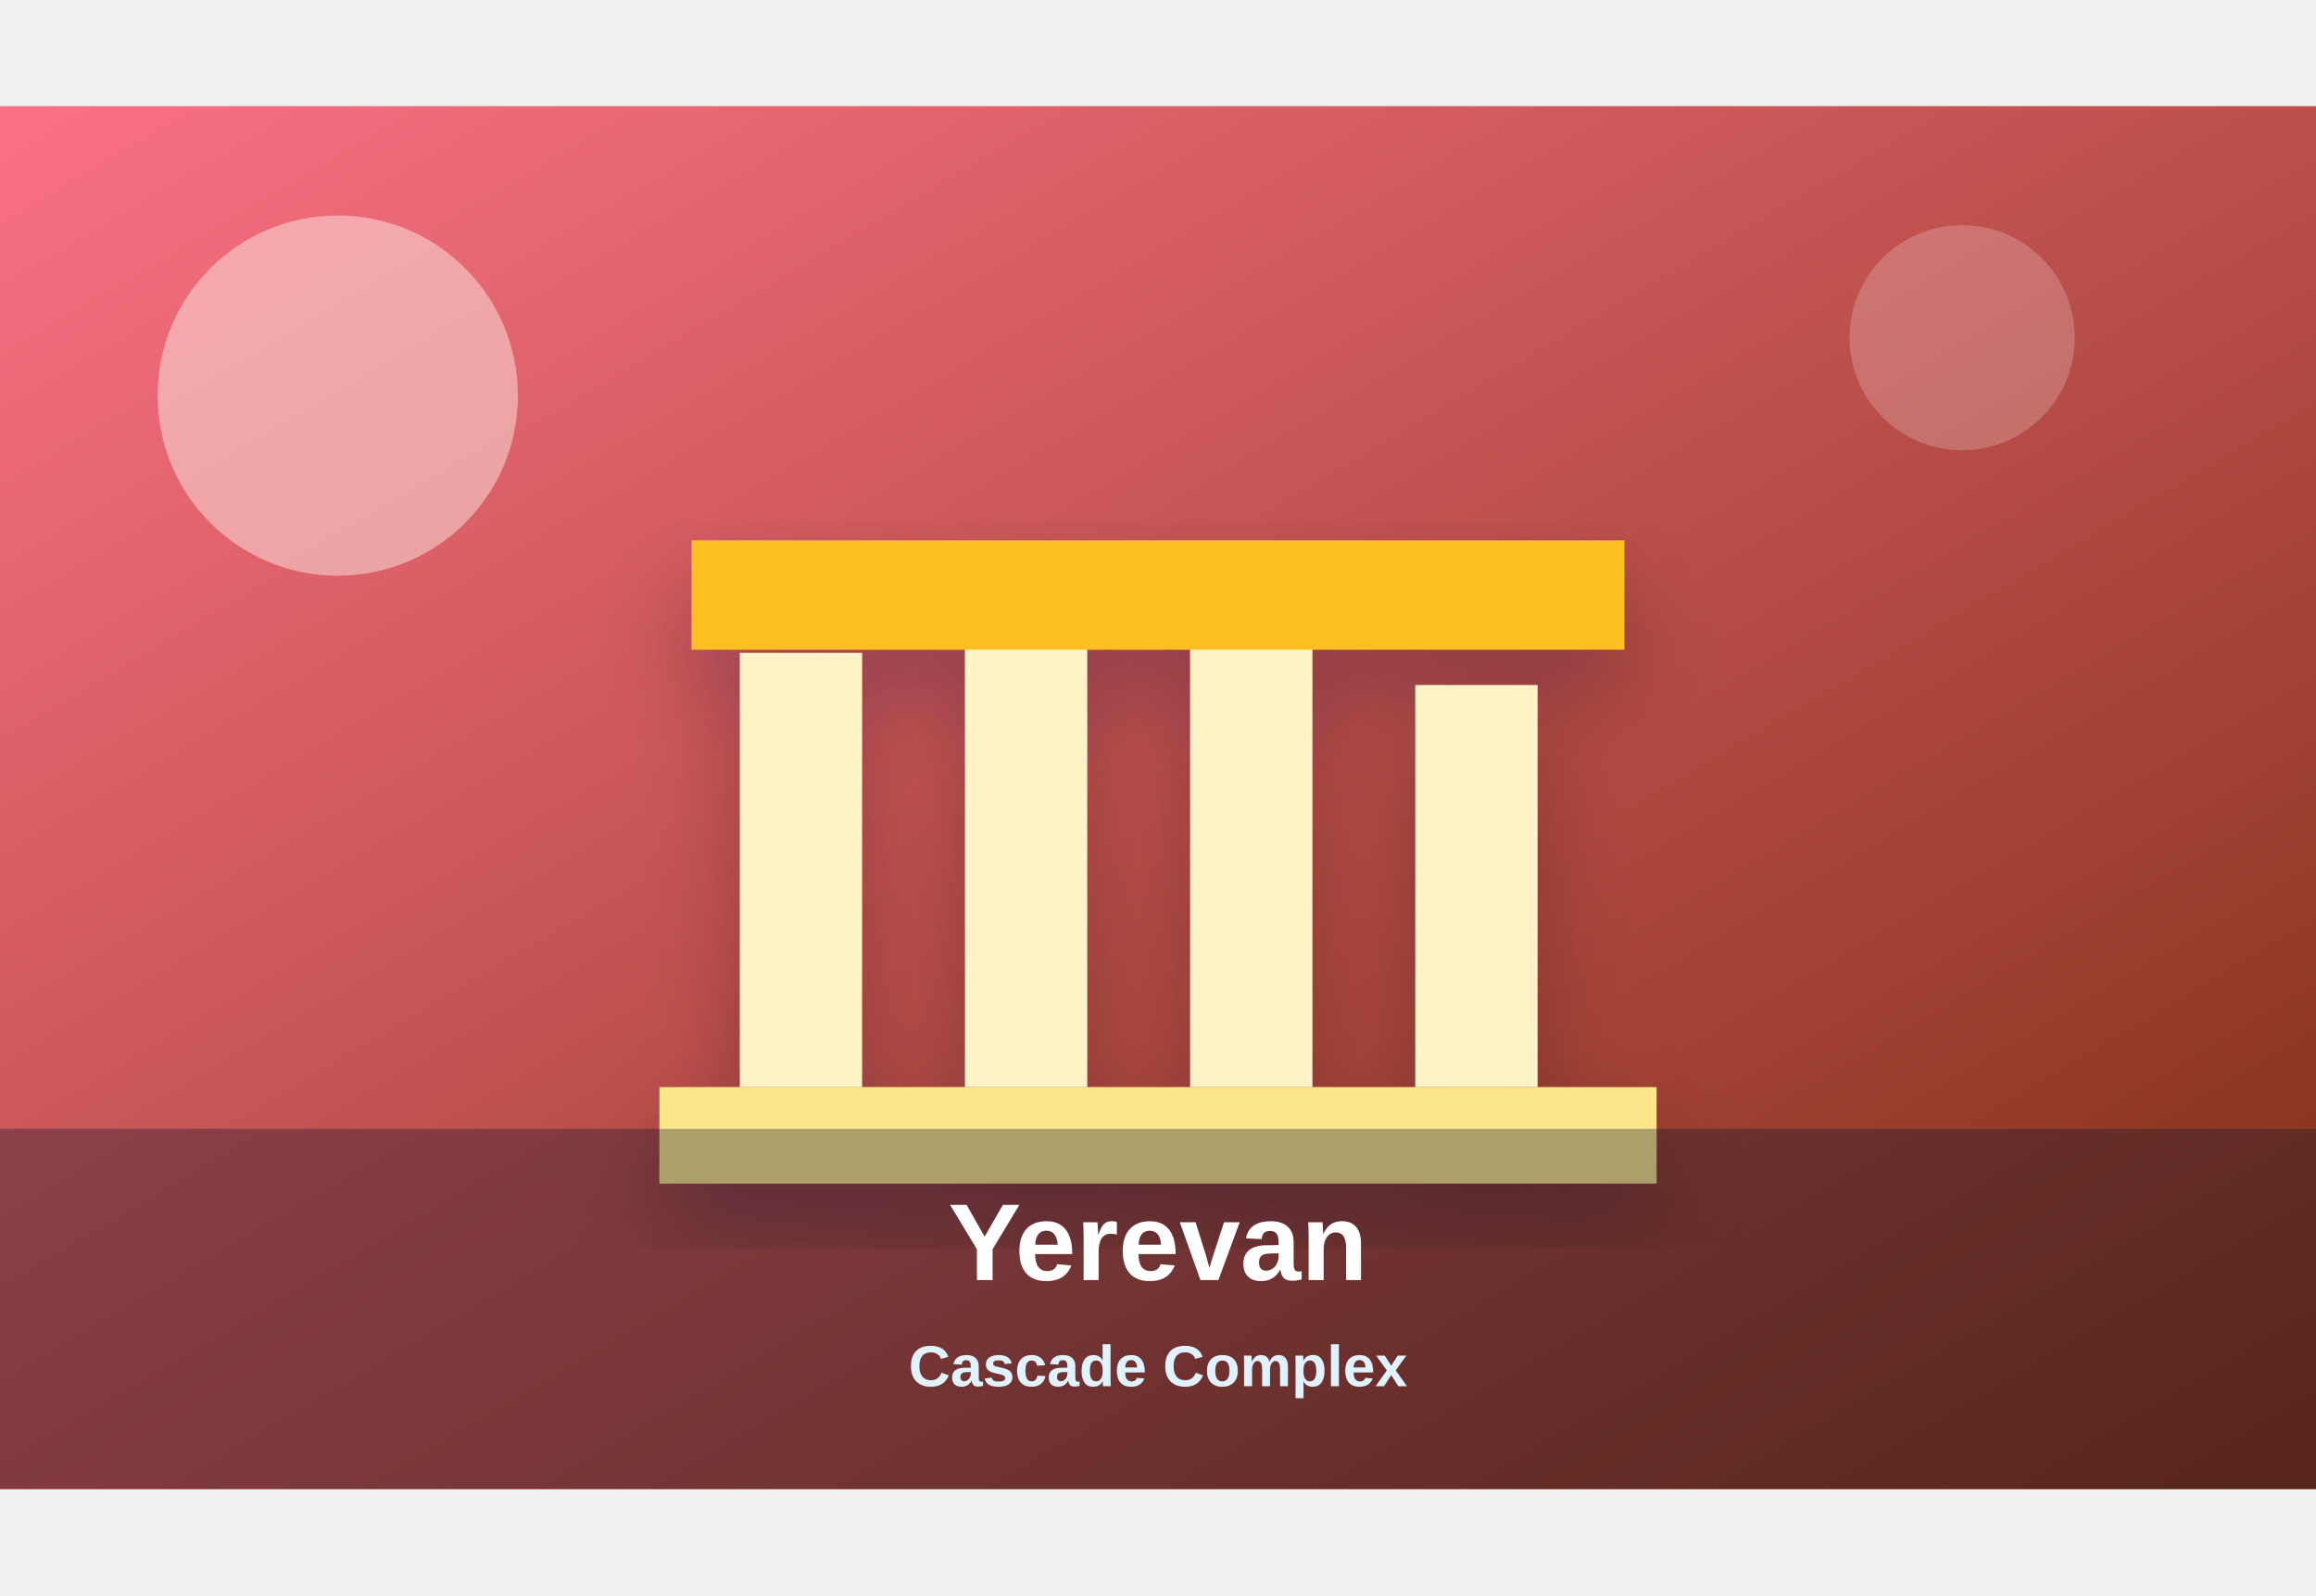
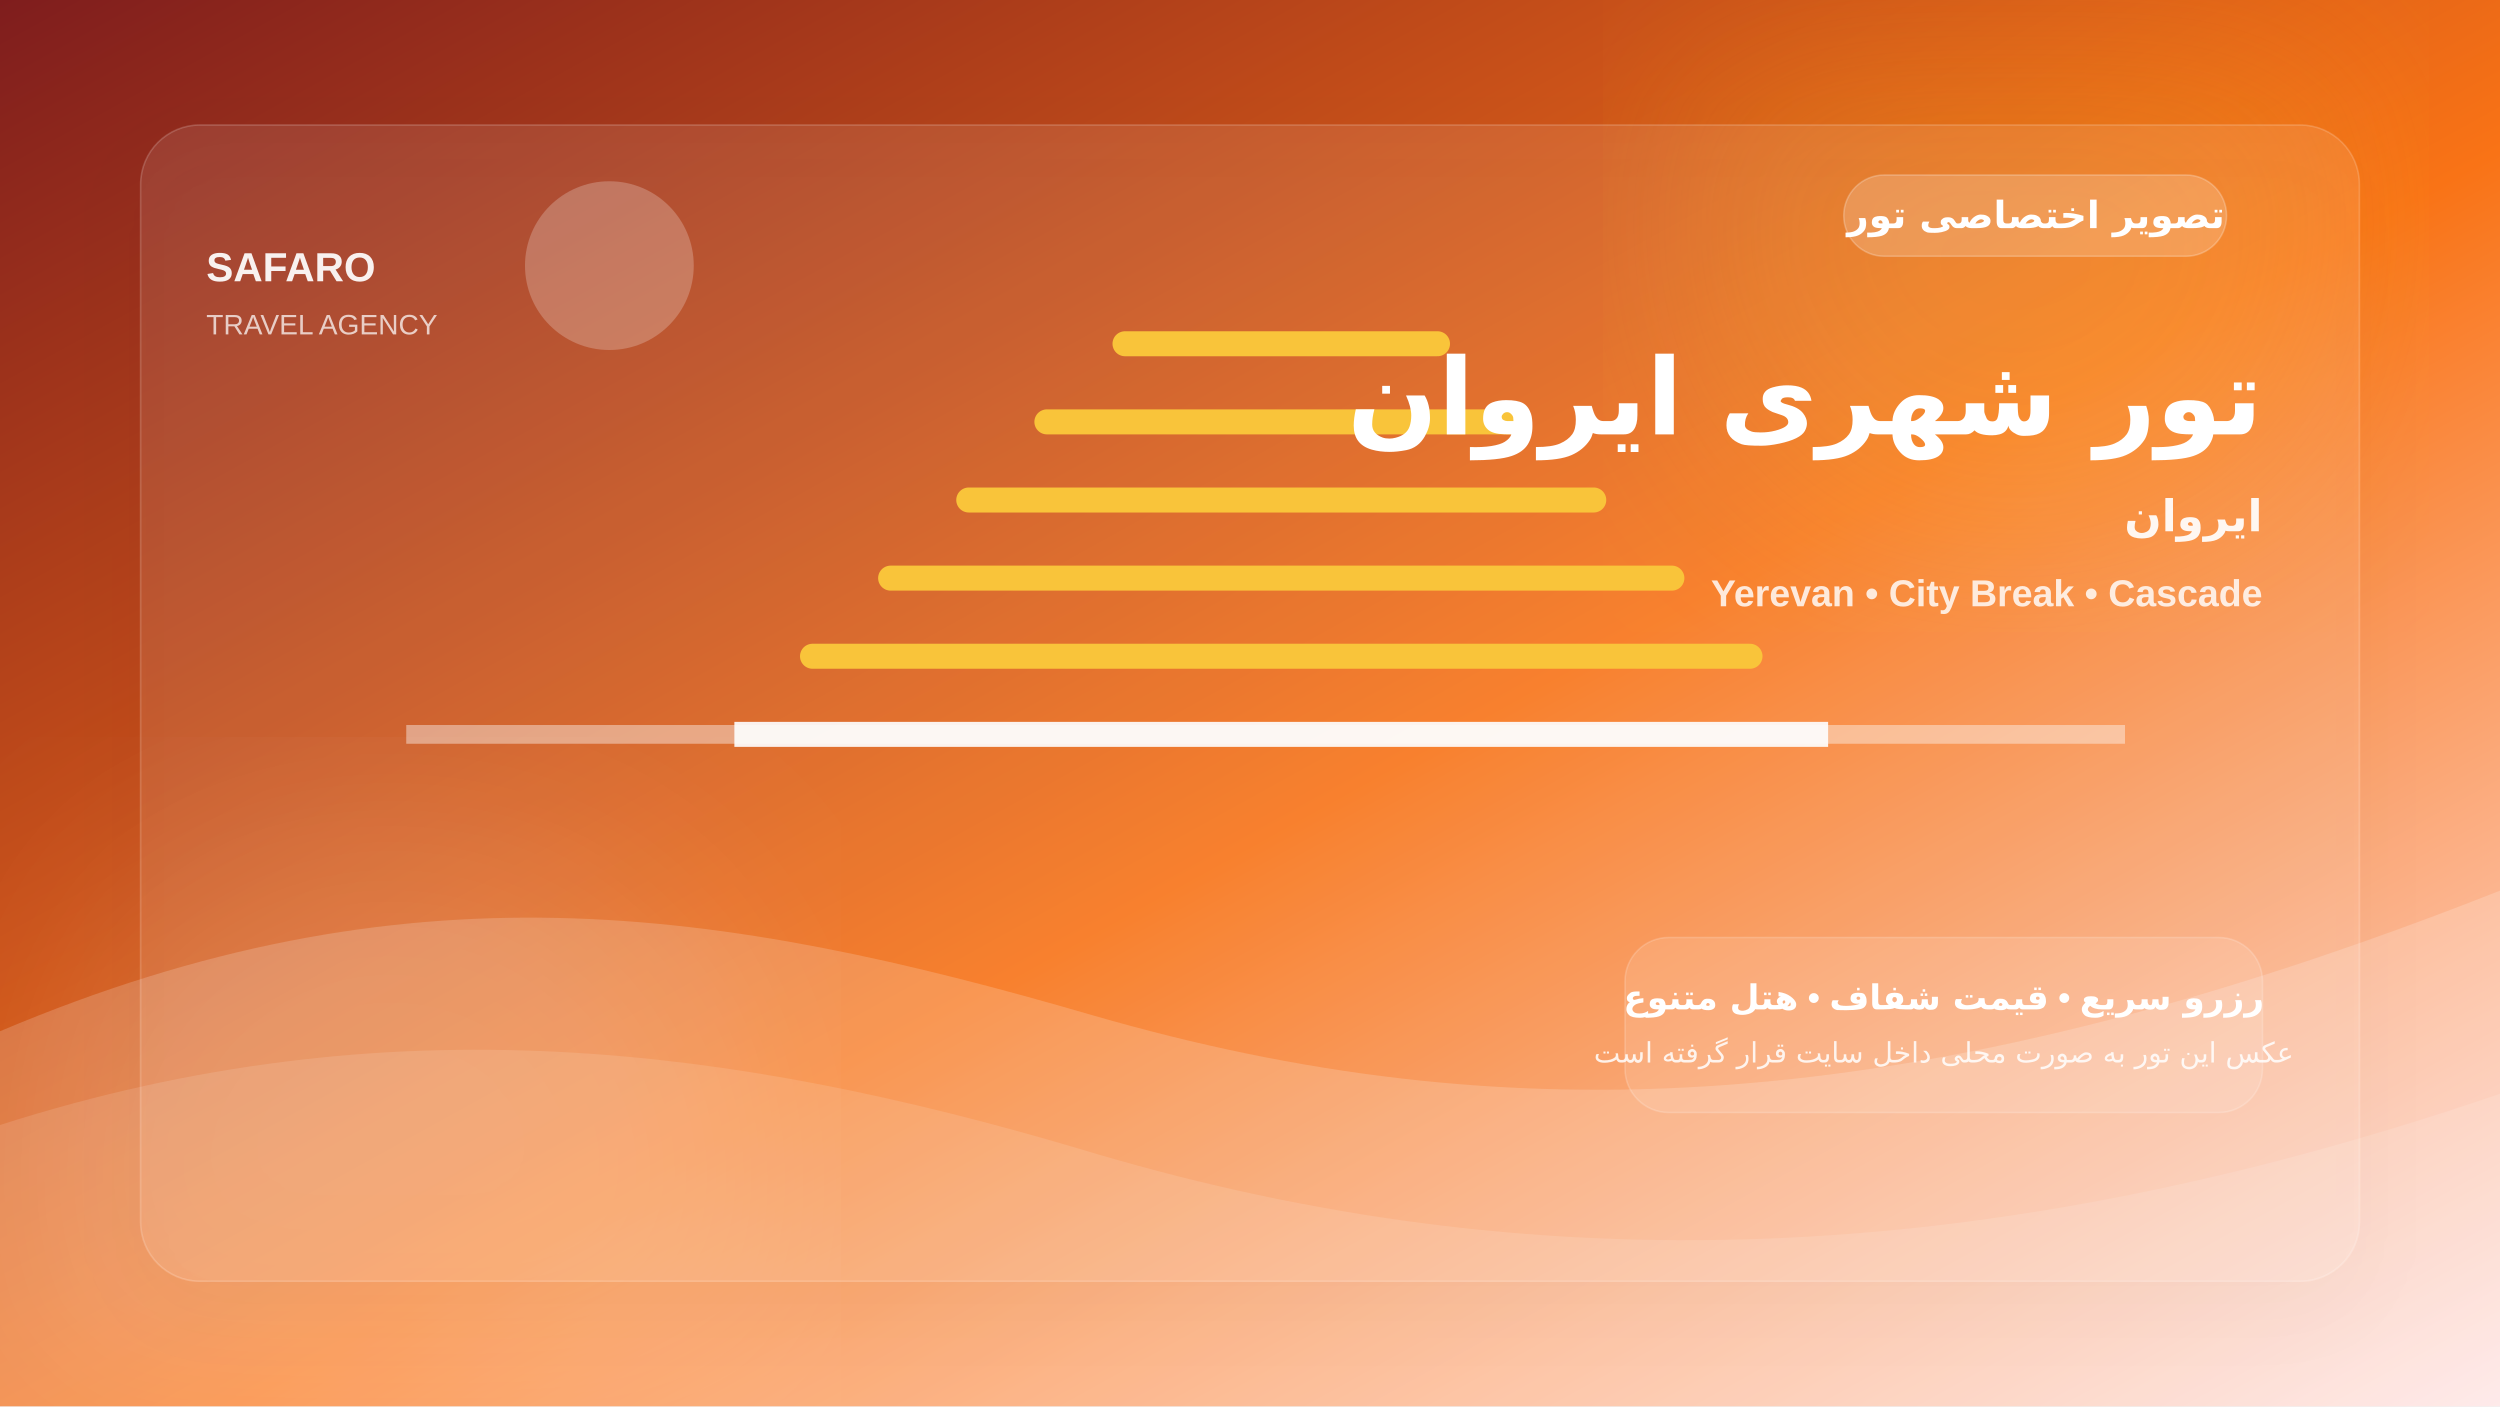
- <svg xmlns="http://www.w3.org/2000/svg" width="900" height="620" viewBox="0 0 720 430">
+ <svg xmlns="http://www.w3.org/2000/svg" viewBox="0 0 1600 900" width="1600" height="900">
  <defs>
-     <linearGradient id="g" x1="0" y1="0" x2="1" y2="1">
-       <stop offset="0" stop-color="#fb7185" />
-       <stop offset="1" stop-color="#7c2d12" />
+     <linearGradient id="bg" x1="0" y1="0" x2="1" y2="1">
+       <stop offset="0%" stop-color="#7f1d1d" />
+       <stop offset="55%" stop-color="#f97316" />
+       <stop offset="100%" stop-color="#fee2e2" />
    </linearGradient>
-     <filter id="s">
-       <feDropShadow dx="0" dy="14" stdDeviation="14" flood-color="#0f172a" flood-opacity=".24" />
+     <linearGradient id="glass" x1="0" y1="0" x2="1" y2="1">
+       <stop offset="0%" stop-color="rgba(255,255,255,.26)" />
+       <stop offset="100%" stop-color="rgba(255,255,255,.08)" />
+     </linearGradient>
+     <filter id="blur">
+       <feGaussianBlur stdDeviation="70" />
+     </filter>
+     <filter id="shadow" x="-20%" y="-20%" width="140%" height="140%">
+       <feDropShadow dx="0" dy="18" stdDeviation="24" flood-color="rgba(15,23,42,.25)" />
    </filter>
  </defs>
-   <rect width="720" height="430" fill="url(#g)" />
-   <circle cx="105" cy="90" r="56" fill="#fff7ed" opacity=".45" />
-   <circle cx="610" cy="72" r="35" fill="#fff" opacity=".2" />
-   <g filter="url(#s)">
-     <rect x="205" y="305" width="310" height="30" fill="#fde68a" />
-     <rect x="230" y="170" width="38" height="135" fill="#fef3c7" />
-     <rect x="300" y="150" width="38" height="155" fill="#fef3c7" />
-     <rect x="370" y="160" width="38" height="145" fill="#fef3c7" />
-     <rect x="440" y="180" width="38" height="125" fill="#fef3c7" />
-     <rect x="215" y="135" width="290" height="34" fill="#fbbf24" />
+   <rect width="1600" height="900" fill="url(#bg)" />
+   <circle cx="1290" cy="140" r="220" fill="#fbbf24" opacity="0.18" filter="url(#blur)" />
+   <circle cx="250" cy="760" r="240" fill="#ffffff" opacity="0.12" filter="url(#blur)" />
+   <path d="M0 660C260 550 460 580 700 650c260 75 520 70 900-80V900H0Z" fill="#ffffff" opacity="0.18" />
+   <path d="M0 720C250 640 470 670 690 735c270 82 560 85 910-35V900H0Z" fill="#ffffff" opacity="0.12" />
+   <g transform="translate(0,0)">
+     <path d="M260 470h1100" stroke="rgba(255,255,255,.92)" stroke-width="12" opacity=".45" />
+     <path d="M470 470h700" stroke="rgba(255,255,255,.92)" stroke-width="16" />
+     <path d="M520 420h600M570 370h500M620 320h400M670 270h300M720 220h200" stroke="#fbbf24" stroke-width="16" stroke-linecap="round" />
+     <circle cx="390" cy="170" r="54" fill="rgba(255,255,255,.92)" opacity=".25" />
  </g>
-   <rect y="318" width="720" height="112" fill="rgba(15,23,42,.34)" />
-   <text x="360" y="365" text-anchor="middle" font-family="Tahoma,Arial" font-size="34" font-weight="900" fill="#ffffff">Yerevan</text>
-   <text x="360" y="398" text-anchor="middle" font-family="Tahoma,Arial" font-size="18" font-weight="700" fill="#e0f2fe">Cascade Complex</text>
+   <rect x="90" y="80" width="1420" height="740" rx="38" fill="rgba(255,255,255,.09)" stroke="rgba(255,255,255,.18)" filter="url(#shadow)" />
+   <rect x="1180" y="112" width="245" height="52" rx="26" fill="rgba(255,255,255,.18)" stroke="rgba(255,255,255,.24)" />
+   <text x="1303" y="146" fill="#ffffff" font-family="Vazirmatn, Arial" font-size="24" font-weight="700" text-anchor="middle">تصویر اختصاصی تور</text>
+   <text x="132" y="180" fill="#ffffff" opacity=".92" font-family="Arial" font-size="26" font-weight="700">SAFARO</text>
+   <text x="132" y="214" fill="#ffffff" opacity=".72" font-family="Arial" font-size="18">TRAVEL AGENCY</text>
+   <text x="1448" y="278" fill="#ffffff" font-family="Vazirmatn, Arial" font-size="68" font-weight="900" text-anchor="end">تور شهری ایروان</text>
+   <text x="1448" y="340" fill="#ffffff" font-family="Vazirmatn, Arial" font-size="28" font-weight="600" text-anchor="end" opacity=".92">ایروان</text>
+   <text x="1448" y="388" fill="#ffffff" font-family="Arial" font-size="24" font-weight="600" text-anchor="end" opacity=".82">Yerevan • City Break • Cascade</text>
+   <g transform="translate(1040 600)">
+     <rect x="0" y="0" width="408" height="112" rx="28" fill="rgba(255,255,255,.12)" stroke="rgba(255,255,255,.18)" />
+     <text x="204" y="46" fill="#ffffff" font-family="Vazirmatn, Arial" font-size="22" font-weight="700" text-anchor="middle">رزرو سریع • قیمت شفاف • هتل متنوع</text>
+     <text x="204" y="80" fill="#ffffff" font-family="Vazirmatn, Arial" font-size="18" font-weight="500" text-anchor="middle" opacity=".85">عکس این تور به صورت محلی داخل سایت قرار گرفته است</text>
+   </g>
</svg>
